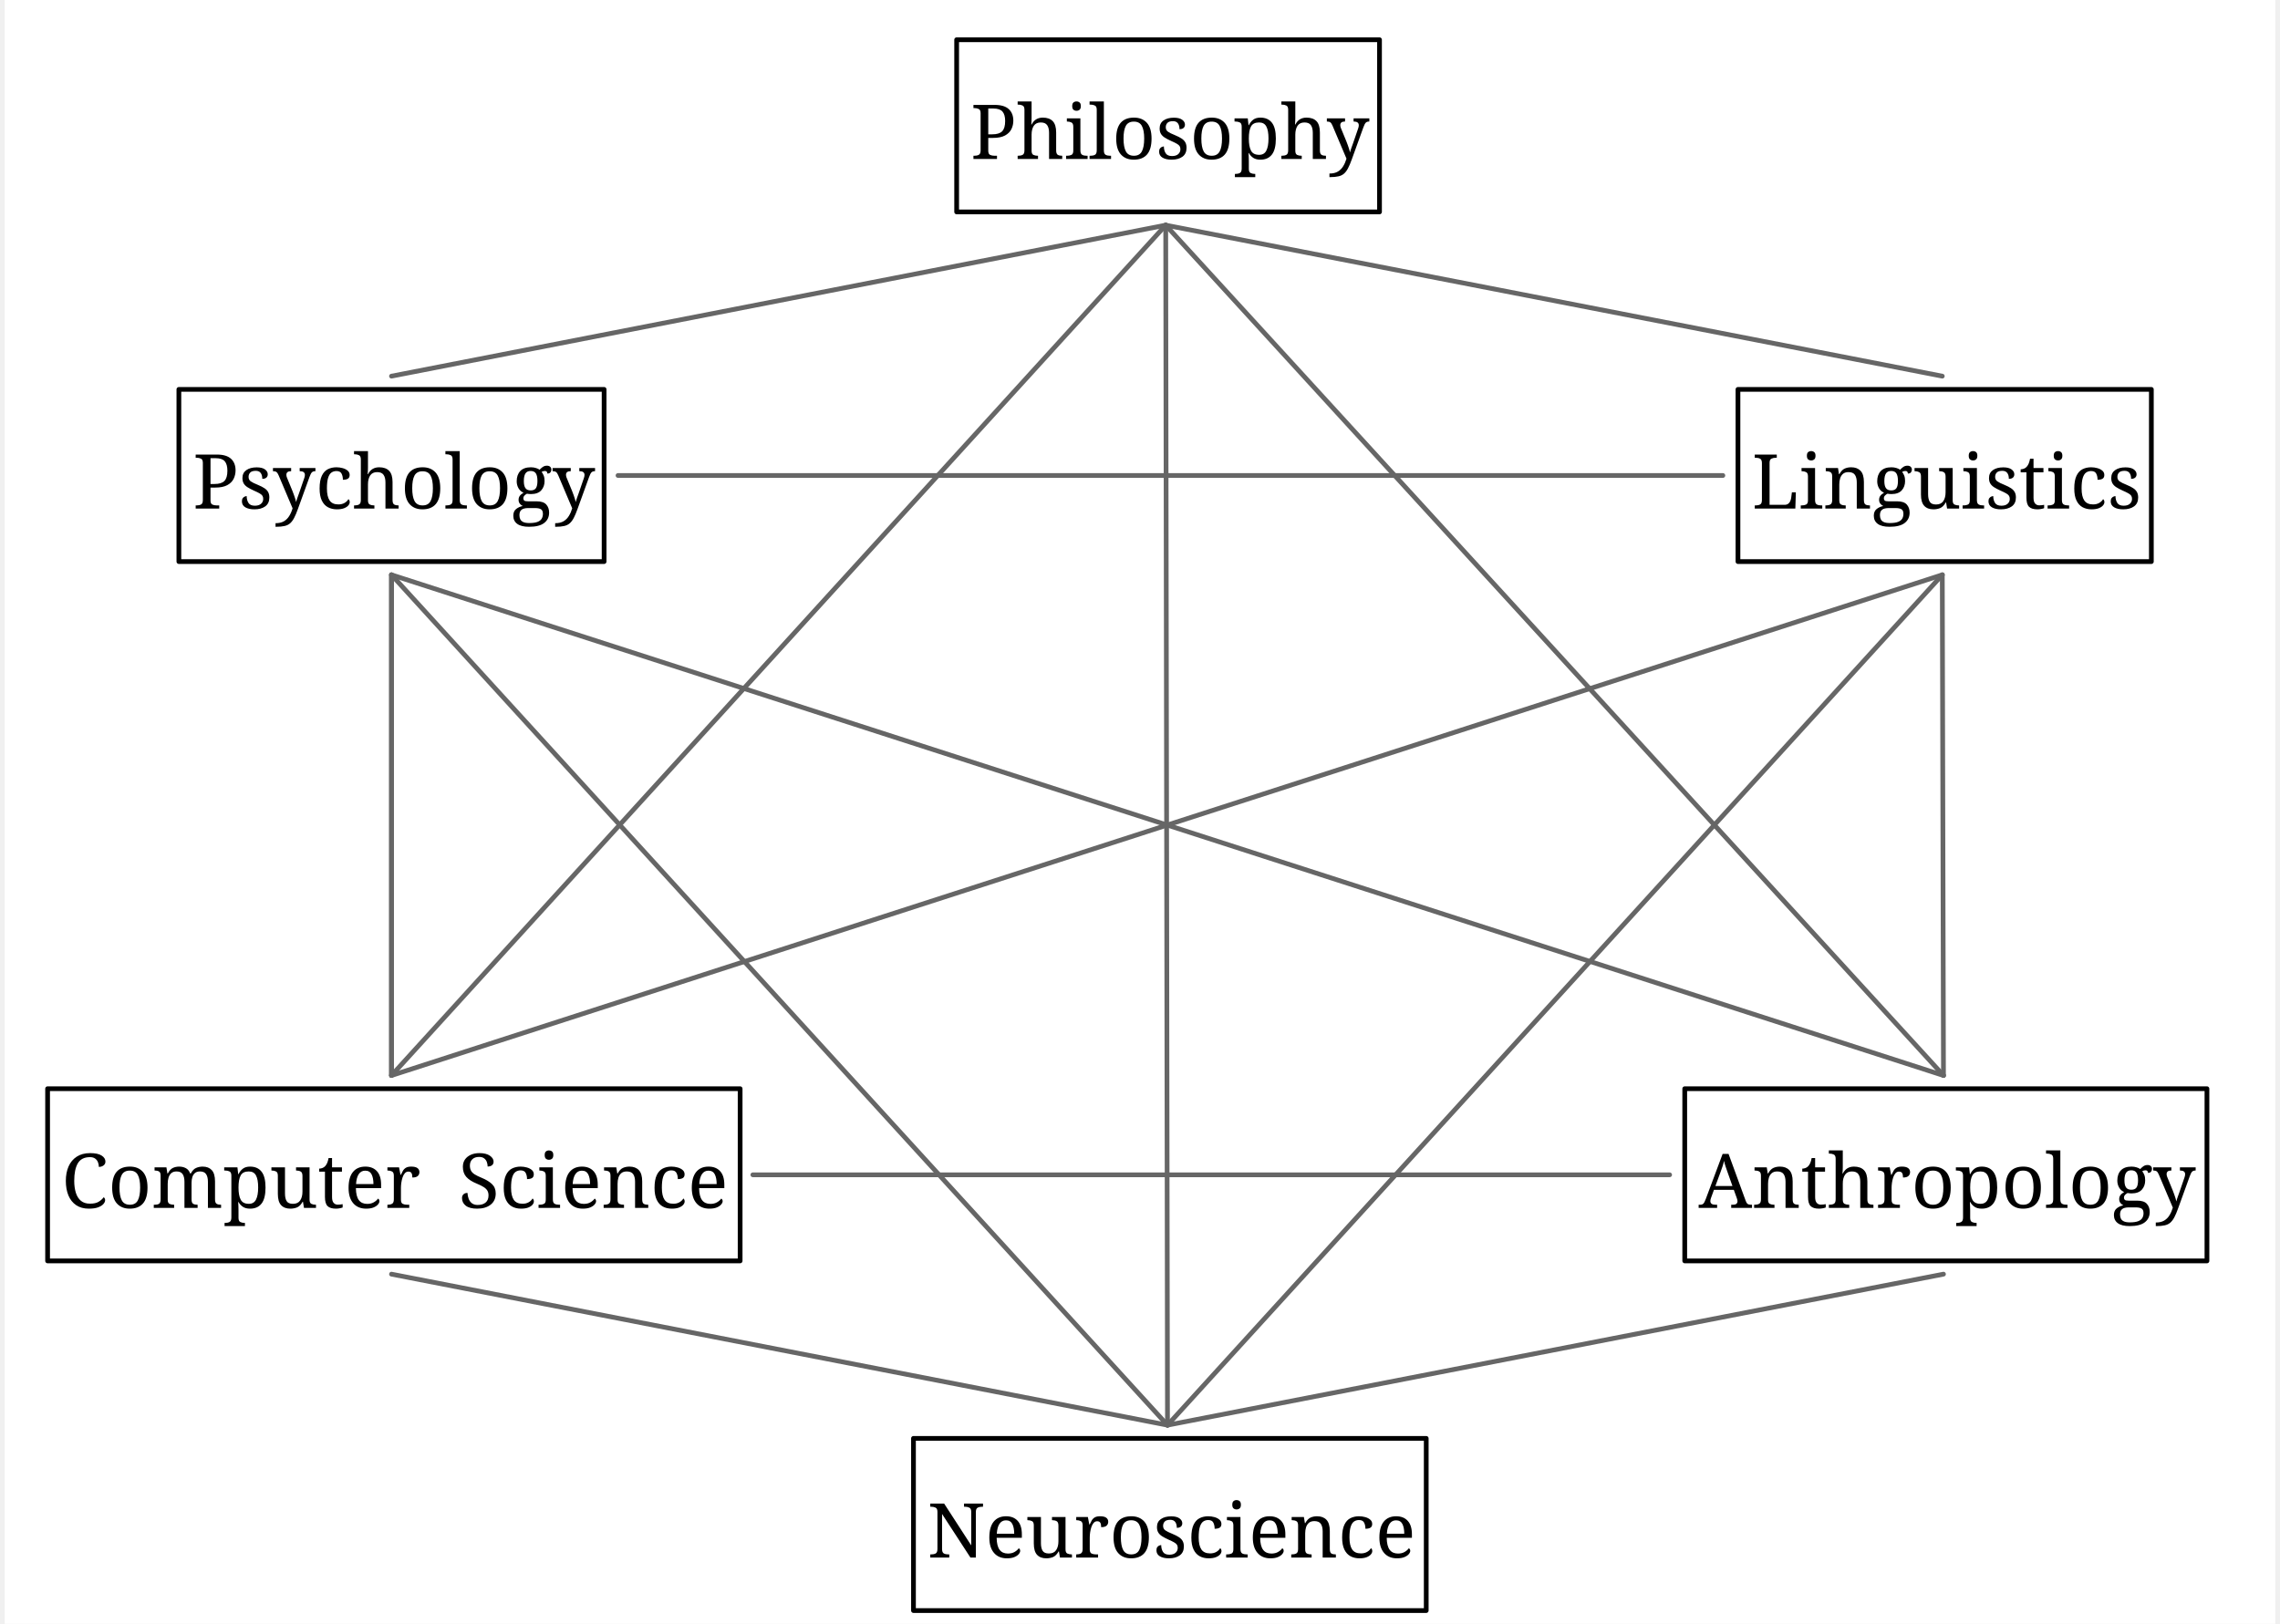
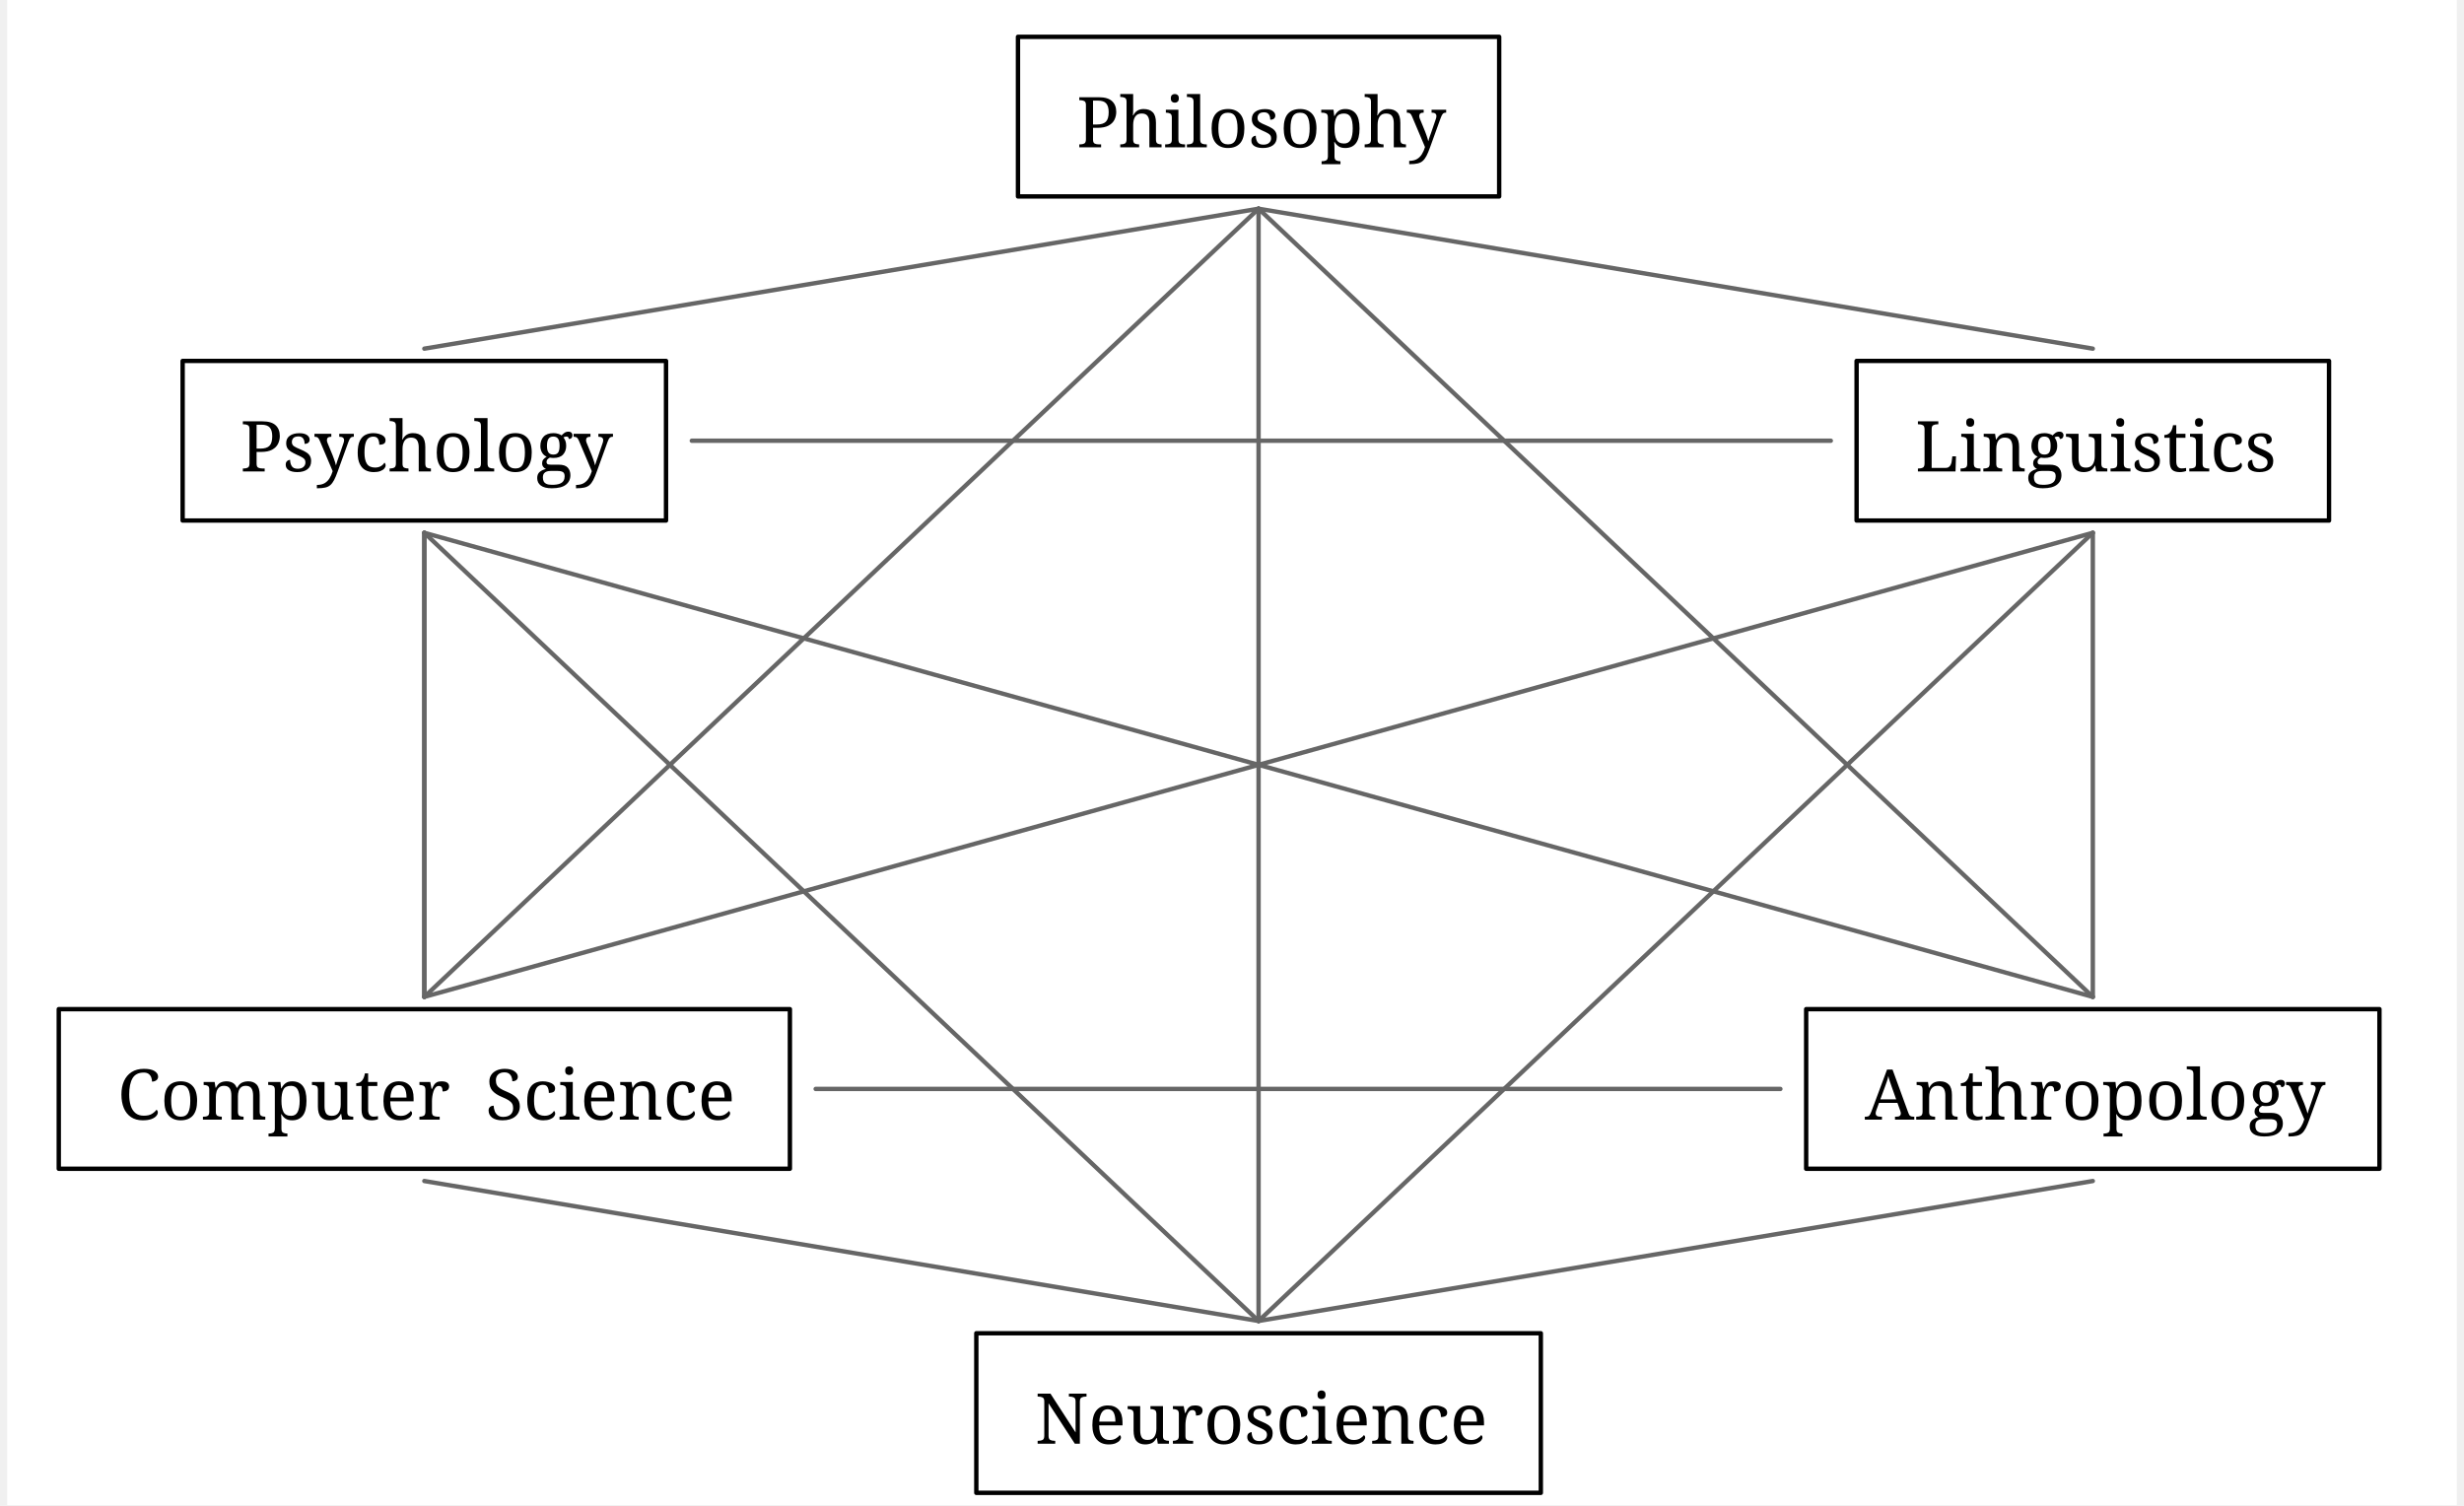
- <svg xmlns="http://www.w3.org/2000/svg" width="948.12" height="675.36" viewBox="-11.76, 0, 959.88, 686.56" version="1.1">
+ <svg xmlns="http://www.w3.org/2000/svg" width="1105.62" height="675.36" viewBox="-11.76, 0, 1117.38, 686.56" version="1.1">
  <defs>
    <marker id="arrow" markerUnits="userSpaceOnUse" viewBox="0 0 10 10" refX="10" refY="5" markerWidth="11.76" markerHeight="11.76" orient="auto">
      <path d="M 0 0 L 10 5 L 0 10" fill="#666666" />
    </marker>
    <marker id="arrowBackward" markerUnits="userSpaceOnUse" viewBox="0 0 10 10" refX="5" refY="5" markerWidth="11.76" markerHeight="11.76" orient="auto">
      <path d="M 0 0 L 10 5 L 0 10 z" fill="#666666" />
    </marker>
    <marker id="arrowForward" markerUnits="userSpaceOnUse" viewBox="0 0 10 10" refX="5" refY="5" markerWidth="11.76" markerHeight="11.76" orient="auto">
      <path d="M 10 0 L 0 5 L 10 10 z" fill="#666666" />
    </marker>
    <marker id="arrowBothways" markerUnits="userSpaceOnUse" viewBox="0 0 30 10" refX="15" refY="5" markerWidth="35.28" markerHeight="11.76" orient="auto">
      <path d="M 0 5 L 10 0 L 10 5 L 20 5 L 20 0 L 30 5 L 20 10 L 20 5 L 10 5 L 10 10 z" fill="#666666" />
    </marker>
    <pattern id="hatchBlack" x="10" y="10" width="10" height="10" patternUnits="userSpaceOnUse" patternTransform="rotate(45)">
      <line x1="0" y="0" x2="0" y2="10" stroke="black" stroke-width="4" />
    </pattern>
    <pattern id="hatchForNode" x="10" y="10" width="10" height="10" patternUnits="userSpaceOnUse" patternTransform="rotate(45)">
      <line x1="0" y="0" x2="0" y2="10" stroke="black" stroke-width="4" />
    </pattern>
    <pattern id="hatchForLeaf" x="10" y="10" width="10" height="10" patternUnits="userSpaceOnUse" patternTransform="rotate(45)">
      <line x1="0" y="0" x2="0" y2="10" stroke="black" stroke-width="4" />
    </pattern>
  </defs>
-   <rect x="-11.76" y="0" width="959.88" height="686.56" stroke="none" fill="white" />"
- <text white-space="pre" alignment-baseline="text-top" style="fill: black; storoke-width: 0; font-size: 32px;" x="396.55" y="67.2">
-     <tspan x="396.55" y="67.2" style="" text-decoration="" font-family="'Noto Serif', 'Noto Serif JP', 'Noto Serif CJK JP', 'Noto Naskh Arabic', 'Noto Sans Arabic', 'Noto Serif Hebrew', 'Noto Serif Devanagari', 'Noto Serif Thai', 'Noto Serif Khmer', 'DejaVu Serif', 'Noto Sans Math', OpenMoji, 'OpenMoji Color', 'OpenMoji Black', 'Noto Emoji', serif">Philosophy</tspan>
+   <rect x="-11.76" y="0" width="1117.38" height="686.56" stroke="none" fill="white" />"
+ <text white-space="pre" alignment-baseline="text-top" style="fill: black; storoke-width: 0; font-size: 32px;" x="475.55" y="67.2">
+     <tspan x="476.05" y="67.2" style="" text-decoration="" font-family="'Noto Serif', 'Noto Serif JP', 'Noto Serif CJK JP', 'Noto Naskh Arabic', 'Noto Sans Arabic', 'Noto Serif Hebrew', 'Noto Serif Devanagari', 'Noto Serif Thai', 'Noto Serif Khmer', 'DejaVu Serif', 'Noto Sans Math', OpenMoji, 'OpenMoji Color', 'OpenMoji Black', 'Noto Emoji', serif">Philosophy</tspan>
  </text>
-   <text white-space="pre" alignment-baseline="text-top" style="fill: black; storoke-width: 0; font-size: 32px;" x="67.76" y="215.04">
-     <tspan x="67.76" y="215.04" style="" text-decoration="" font-family="'Noto Serif', 'Noto Serif JP', 'Noto Serif CJK JP', 'Noto Naskh Arabic', 'Noto Sans Arabic', 'Noto Serif Hebrew', 'Noto Serif Devanagari', 'Noto Serif Thai', 'Noto Serif Khmer', 'DejaVu Serif', 'Noto Sans Math', OpenMoji, 'OpenMoji Color', 'OpenMoji Black', 'Noto Emoji', serif">Psychology</tspan>
+   <text white-space="pre" alignment-baseline="text-top" style="fill: black; storoke-width: 0; font-size: 32px;" x="94.51" y="215.04">
+     <tspan x="94.51" y="215.04" style="" text-decoration="" font-family="'Noto Serif', 'Noto Serif JP', 'Noto Serif CJK JP', 'Noto Naskh Arabic', 'Noto Sans Arabic', 'Noto Serif Hebrew', 'Noto Serif Devanagari', 'Noto Serif Thai', 'Noto Serif Khmer', 'DejaVu Serif', 'Noto Sans Math', OpenMoji, 'OpenMoji Color', 'OpenMoji Black', 'Noto Emoji', serif">Psychology</tspan>
  </text>
-   <text white-space="pre" alignment-baseline="text-top" style="fill: black; storoke-width: 0; font-size: 32px;" x="143.76" y="362.88">
-     <tspan x="143.76" y="362.88" style="" text-decoration="" font-family="'Noto Serif', 'Noto Serif JP', 'Noto Serif CJK JP', 'Noto Naskh Arabic', 'Noto Sans Arabic', 'Noto Serif Hebrew', 'Noto Serif Devanagari', 'Noto Serif Thai', 'Noto Serif Khmer', 'DejaVu Serif', 'Noto Sans Math', OpenMoji, 'OpenMoji Color', 'OpenMoji Black', 'Noto Emoji', serif">
+   <text white-space="pre" alignment-baseline="text-top" style="fill: black; storoke-width: 0; font-size: 32px;" x="170.51" y="362.88">
+     <tspan x="170.51" y="362.88" style="" text-decoration="" font-family="'Noto Serif', 'Noto Serif JP', 'Noto Serif CJK JP', 'Noto Naskh Arabic', 'Noto Sans Arabic', 'Noto Serif Hebrew', 'Noto Serif Devanagari', 'Noto Serif Thai', 'Noto Serif Khmer', 'DejaVu Serif', 'Noto Sans Math', OpenMoji, 'OpenMoji Color', 'OpenMoji Black', 'Noto Emoji', serif">
      <tspan style="fill:none;">￭</tspan>
    </tspan>
  </text>
-   <text white-space="pre" alignment-baseline="text-top" style="fill: black; storoke-width: 0; font-size: 32px;" x="12.26" y="510.72">
-     <tspan x="12.26" y="510.72" style="" text-decoration="" font-family="'Noto Serif', 'Noto Serif JP', 'Noto Serif CJK JP', 'Noto Naskh Arabic', 'Noto Sans Arabic', 'Noto Serif Hebrew', 'Noto Serif Devanagari', 'Noto Serif Thai', 'Noto Serif Khmer', 'DejaVu Serif', 'Noto Sans Math', OpenMoji, 'OpenMoji Color', 'OpenMoji Black', 'Noto Emoji', serif">Computer<tspan style="fill:none;">￭</tspan>Science</tspan>
+   <text white-space="pre" alignment-baseline="text-top" style="fill: black; storoke-width: 0; font-size: 32px;" x="38.01" y="510.72">
+     <tspan x="38.51" y="510.72" style="" text-decoration="" font-family="'Noto Serif', 'Noto Serif JP', 'Noto Serif CJK JP', 'Noto Naskh Arabic', 'Noto Sans Arabic', 'Noto Serif Hebrew', 'Noto Serif Devanagari', 'Noto Serif Thai', 'Noto Serif Khmer', 'DejaVu Serif', 'Noto Sans Math', OpenMoji, 'OpenMoji Color', 'OpenMoji Black', 'Noto Emoji', serif">Computer<tspan style="fill:none;">￭</tspan>Science</tspan>
  </text>
-   <text white-space="pre" alignment-baseline="text-top" style="fill: black; storoke-width: 0; font-size: 32px;" x="471.8" y="215.04">
-     <tspan x="471.8" y="215.04" style="" text-decoration="" font-family="'Noto Serif', 'Noto Serif JP', 'Noto Serif CJK JP', 'Noto Naskh Arabic', 'Noto Sans Arabic', 'Noto Serif Hebrew', 'Noto Serif Devanagari', 'Noto Serif Thai', 'Noto Serif Khmer', 'DejaVu Serif', 'Noto Sans Math', OpenMoji, 'OpenMoji Color', 'OpenMoji Black', 'Noto Emoji', serif">
+   <text white-space="pre" alignment-baseline="text-top" style="fill: black; storoke-width: 0; font-size: 32px;" x="551.05" y="215.04">
+     <tspan x="551.05" y="215.04" style="" text-decoration="" font-family="'Noto Serif', 'Noto Serif JP', 'Noto Serif CJK JP', 'Noto Naskh Arabic', 'Noto Sans Arabic', 'Noto Serif Hebrew', 'Noto Serif Devanagari', 'Noto Serif Thai', 'Noto Serif Khmer', 'DejaVu Serif', 'Noto Sans Math', OpenMoji, 'OpenMoji Color', 'OpenMoji Black', 'Noto Emoji', serif">
      <tspan style="fill:none;">￭</tspan>
    </tspan>
  </text>
-   <text white-space="pre" alignment-baseline="text-top" style="fill: black; storoke-width: 0; font-size: 32px;" x="471.8" y="362.88">
-     <tspan x="471.8" y="362.88" style="" text-decoration="" font-family="'Noto Serif', 'Noto Serif JP', 'Noto Serif CJK JP', 'Noto Naskh Arabic', 'Noto Sans Arabic', 'Noto Serif Hebrew', 'Noto Serif Devanagari', 'Noto Serif Thai', 'Noto Serif Khmer', 'DejaVu Serif', 'Noto Sans Math', OpenMoji, 'OpenMoji Color', 'OpenMoji Black', 'Noto Emoji', serif">
+   <text white-space="pre" alignment-baseline="text-top" style="fill: black; storoke-width: 0; font-size: 32px;" x="551.05" y="362.88">
+     <tspan x="551.05" y="362.88" style="" text-decoration="" font-family="'Noto Serif', 'Noto Serif JP', 'Noto Serif CJK JP', 'Noto Naskh Arabic', 'Noto Sans Arabic', 'Noto Serif Hebrew', 'Noto Serif Devanagari', 'Noto Serif Thai', 'Noto Serif Khmer', 'DejaVu Serif', 'Noto Sans Math', OpenMoji, 'OpenMoji Color', 'OpenMoji Black', 'Noto Emoji', serif">
      <tspan style="fill:none;">￭</tspan>
    </tspan>
  </text>
-   <text white-space="pre" alignment-baseline="text-top" style="fill: black; storoke-width: 0; font-size: 32px;" x="471.8" y="510.72">
-     <tspan x="471.8" y="510.72" style="" text-decoration="" font-family="'Noto Serif', 'Noto Serif JP', 'Noto Serif CJK JP', 'Noto Naskh Arabic', 'Noto Sans Arabic', 'Noto Serif Hebrew', 'Noto Serif Devanagari', 'Noto Serif Thai', 'Noto Serif Khmer', 'DejaVu Serif', 'Noto Sans Math', OpenMoji, 'OpenMoji Color', 'OpenMoji Black', 'Noto Emoji', serif">
+   <text white-space="pre" alignment-baseline="text-top" style="fill: black; storoke-width: 0; font-size: 32px;" x="551.05" y="510.72">
+     <tspan x="551.05" y="510.72" style="" text-decoration="" font-family="'Noto Serif', 'Noto Serif JP', 'Noto Serif CJK JP', 'Noto Naskh Arabic', 'Noto Sans Arabic', 'Noto Serif Hebrew', 'Noto Serif Devanagari', 'Noto Serif Thai', 'Noto Serif Khmer', 'DejaVu Serif', 'Noto Sans Math', OpenMoji, 'OpenMoji Color', 'OpenMoji Black', 'Noto Emoji', serif">
      <tspan style="fill:none;">￭</tspan>
    </tspan>
  </text>
-   <text white-space="pre" alignment-baseline="text-top" style="fill: black; storoke-width: 0; font-size: 32px;" x="378.3" y="658.56">
-     <tspan x="378.3" y="658.56" style="" text-decoration="" font-family="'Noto Serif', 'Noto Serif JP', 'Noto Serif CJK JP', 'Noto Naskh Arabic', 'Noto Sans Arabic', 'Noto Serif Hebrew', 'Noto Serif Devanagari', 'Noto Serif Thai', 'Noto Serif Khmer', 'DejaVu Serif', 'Noto Sans Math', OpenMoji, 'OpenMoji Color', 'OpenMoji Black', 'Noto Emoji', serif">Neuroscience</tspan>
+   <text white-space="pre" alignment-baseline="text-top" style="fill: black; storoke-width: 0; font-size: 32px;" x="456.55" y="658.56">
+     <tspan x="457.05" y="658.56" style="" text-decoration="" font-family="'Noto Serif', 'Noto Serif JP', 'Noto Serif CJK JP', 'Noto Naskh Arabic', 'Noto Sans Arabic', 'Noto Serif Hebrew', 'Noto Serif Devanagari', 'Noto Serif Thai', 'Noto Serif Khmer', 'DejaVu Serif', 'Noto Sans Math', OpenMoji, 'OpenMoji Color', 'OpenMoji Black', 'Noto Emoji', serif">Neuroscience</tspan>
  </text>
-   <text white-space="pre" alignment-baseline="text-top" style="fill: black; storoke-width: 0; font-size: 32px;" x="726.84" y="215.04">
-     <tspan x="726.84" y="215.04" style="" text-decoration="" font-family="'Noto Serif', 'Noto Serif JP', 'Noto Serif CJK JP', 'Noto Naskh Arabic', 'Noto Sans Arabic', 'Noto Serif Hebrew', 'Noto Serif Devanagari', 'Noto Serif Thai', 'Noto Serif Khmer', 'DejaVu Serif', 'Noto Sans Math', OpenMoji, 'OpenMoji Color', 'OpenMoji Black', 'Noto Emoji', serif">Linguistics</tspan>
+   <text white-space="pre" alignment-baseline="text-top" style="fill: black; storoke-width: 0; font-size: 32px;" x="858.09" y="215.04">
+     <tspan x="858.59" y="215.04" style="" text-decoration="" font-family="'Noto Serif', 'Noto Serif JP', 'Noto Serif CJK JP', 'Noto Naskh Arabic', 'Noto Sans Arabic', 'Noto Serif Hebrew', 'Noto Serif Devanagari', 'Noto Serif Thai', 'Noto Serif Khmer', 'DejaVu Serif', 'Noto Sans Math', OpenMoji, 'OpenMoji Color', 'OpenMoji Black', 'Noto Emoji', serif">Linguistics</tspan>
  </text>
-   <text white-space="pre" alignment-baseline="text-top" style="fill: black; storoke-width: 0; font-size: 32px;" x="799.84" y="362.88">
-     <tspan x="799.84" y="362.88" style="" text-decoration="" font-family="'Noto Serif', 'Noto Serif JP', 'Noto Serif CJK JP', 'Noto Naskh Arabic', 'Noto Sans Arabic', 'Noto Serif Hebrew', 'Noto Serif Devanagari', 'Noto Serif Thai', 'Noto Serif Khmer', 'DejaVu Serif', 'Noto Sans Math', OpenMoji, 'OpenMoji Color', 'OpenMoji Black', 'Noto Emoji', serif">
+   <text white-space="pre" alignment-baseline="text-top" style="fill: black; storoke-width: 0; font-size: 32px;" x="931.59" y="362.88">
+     <tspan x="931.59" y="362.88" style="" text-decoration="" font-family="'Noto Serif', 'Noto Serif JP', 'Noto Serif CJK JP', 'Noto Naskh Arabic', 'Noto Sans Arabic', 'Noto Serif Hebrew', 'Noto Serif Devanagari', 'Noto Serif Thai', 'Noto Serif Khmer', 'DejaVu Serif', 'Noto Sans Math', OpenMoji, 'OpenMoji Color', 'OpenMoji Black', 'Noto Emoji', serif">
      <tspan style="fill:none;">￭</tspan>
    </tspan>
  </text>
-   <text white-space="pre" alignment-baseline="text-top" style="fill: black; storoke-width: 0; font-size: 32px;" x="704.34" y="510.72">
-     <tspan x="704.34" y="510.72" style="" text-decoration="" font-family="'Noto Serif', 'Noto Serif JP', 'Noto Serif CJK JP', 'Noto Naskh Arabic', 'Noto Sans Arabic', 'Noto Serif Hebrew', 'Noto Serif Devanagari', 'Noto Serif Thai', 'Noto Serif Khmer', 'DejaVu Serif', 'Noto Sans Math', OpenMoji, 'OpenMoji Color', 'OpenMoji Black', 'Noto Emoji', serif">Anthropology</tspan>
+   <text white-space="pre" alignment-baseline="text-top" style="fill: black; storoke-width: 0; font-size: 32px;" x="835.09" y="510.72">
+     <tspan x="835.59" y="510.72" style="" text-decoration="" font-family="'Noto Serif', 'Noto Serif JP', 'Noto Serif CJK JP', 'Noto Naskh Arabic', 'Noto Sans Arabic', 'Noto Serif Hebrew', 'Noto Serif Devanagari', 'Noto Serif Thai', 'Noto Serif Khmer', 'DejaVu Serif', 'Noto Sans Math', OpenMoji, 'OpenMoji Color', 'OpenMoji Black', 'Noto Emoji', serif">Anthropology</tspan>
  </text>
-   <line style="fill: none; stroke:none; stroke-width:2; stroke-linejoin:round; stroke-linecap:round;" x1="151.76" y1="159.04" x2="479.05" y2="95.2" />
-   <line style="fill: none; stroke:none; stroke-width:2; stroke-linejoin:round; stroke-linecap:round;" x1="479.8" y1="184.24" x2="479.05" y2="95.2" />
-   <line style="fill: none; stroke:none; stroke-width:2; stroke-linejoin:round; stroke-linecap:round;" x1="807.34" y1="159.04" x2="479.05" y2="95.2" />
-   <line style="fill: none; stroke:none; stroke-width:2; stroke-linejoin:round; stroke-linecap:round;" x1="151.76" y1="332.08" x2="151.76" y2="243.04" />
-   <line style="fill: none; stroke:none; stroke-width:2; stroke-linejoin:round; stroke-linecap:round;" x1="151.76" y1="454.72" x2="151.76" y2="332.08" />
-   <line style="fill: none; stroke:none; stroke-width:2; stroke-linejoin:round; stroke-linecap:round;" x1="479.8" y1="332.08" x2="479.8" y2="184.24" />
-   <line style="fill: none; stroke:none; stroke-width:2; stroke-linejoin:round; stroke-linecap:round;" x1="479.8" y1="479.92" x2="479.8" y2="332.08" />
-   <line style="fill: none; stroke:none; stroke-width:2; stroke-linejoin:round; stroke-linecap:round;" x1="479.8" y1="602.56" x2="479.8" y2="479.92" />
-   <line style="fill: none; stroke:none; stroke-width:2; stroke-linejoin:round; stroke-linecap:round;" x1="807.84" y1="332.08" x2="807.34" y2="243.04" />
-   <line style="fill: none; stroke:none; stroke-width:2; stroke-linejoin:round; stroke-linecap:round;" x1="807.84" y1="454.72" x2="807.84" y2="332.08" />
-   <polygon style="stroke:black; stroke-width:2; fill:none; stroke-linejoin:round; stroke-linecap:round;" points="390.67,16.8 569.43,16.8 569.43,89.6 390.67,89.6" />
-   <polygon style="stroke:black; stroke-width:2; fill:none; stroke-linejoin:round; stroke-linecap:round;" points="61.88,164.64 241.64,164.64 241.64,237.44 61.88,237.44" />
-   <polygon style="stroke:black; stroke-width:2; fill:none; stroke-linejoin:round; stroke-linecap:round;" points="6.38,460.32 299.14,460.32 299.14,533.12 6.38,533.12" />
-   <polygon style="stroke:black; stroke-width:2; fill:none; stroke-linejoin:round; stroke-linecap:round;" points="372.42,608.16 589.18,608.16 589.18,680.96 372.42,680.96" />
-   <polygon style="stroke:black; stroke-width:2; fill:none; stroke-linejoin:round; stroke-linecap:round;" points="720.96,164.64 895.72,164.64 895.72,237.44 720.96,237.44" />
-   <polygon style="stroke:black; stroke-width:2; fill:none; stroke-linejoin:round; stroke-linecap:round;" points="698.46,460.32 919.22,460.32 919.22,533.12 698.46,533.12" />
-   <line x1="151.76" y1="159.04" x2="479.05" y2="95.2" style="fill: none; stroke: #666666; stroke-width:2; stroke-linecap:round;" />
-   <line x1="151.76" y1="454.72" x2="479.05" y2="95.2" style="fill: none; stroke: #666666; stroke-width:2; stroke-linecap:round;" />
-   <line x1="479.8" y1="602.56" x2="479.05" y2="95.2" style="fill: none; stroke: #666666; stroke-width:2; stroke-linecap:round;" />
-   <line x1="807.34" y1="159.04" x2="479.05" y2="95.2" style="fill: none; stroke: #666666; stroke-width:2; stroke-linecap:round;" />
-   <line x1="807.84" y1="454.72" x2="479.05" y2="95.2" style="fill: none; stroke: #666666; stroke-width:2; stroke-linecap:round;" />
-   <line x1="151.76" y1="454.72" x2="151.76" y2="243.04" style="fill: none; stroke: #666666; stroke-width:2; stroke-linecap:round;" />
-   <line x1="151.76" y1="454.72" x2="151.76" y2="243.04" style="fill: none; stroke: #666666; stroke-width:2; stroke-linecap:round;" />
-   <line x1="479.8" y1="602.56" x2="151.76" y2="243.04" style="fill: none; stroke: #666666; stroke-width:2; stroke-linecap:round;" />
-   <line x1="247.52" y1="201.04" x2="714.58" y2="201.04" style="fill: none; stroke: #666666; stroke-width:2; stroke-linecap:round;" />
-   <line x1="807.84" y1="454.72" x2="151.76" y2="243.04" style="fill: none; stroke: #666666; stroke-width:2; stroke-linecap:round;" />
-   <line x1="479.8" y1="602.56" x2="151.76" y2="538.72" style="fill: none; stroke: #666666; stroke-width:2; stroke-linecap:round;" />
-   <line x1="151.76" y1="454.72" x2="807.34" y2="243.04" style="fill: none; stroke: #666666; stroke-width:2; stroke-linecap:round;" />
-   <line x1="304.52" y1="496.72" x2="692.08" y2="496.72" style="fill: none; stroke: #666666; stroke-width:2; stroke-linecap:round;" />
-   <line x1="479.8" y1="602.56" x2="807.34" y2="243.04" style="fill: none; stroke: #666666; stroke-width:2; stroke-linecap:round;" />
-   <line x1="479.8" y1="602.56" x2="807.84" y2="538.72" style="fill: none; stroke: #666666; stroke-width:2; stroke-linecap:round;" />
-   <line x1="807.84" y1="454.72" x2="807.34" y2="243.04" style="fill: none; stroke: #666666; stroke-width:2; stroke-linecap:round;" />
+   <line style="fill: none; stroke:none; stroke-width:2; stroke-linejoin:round; stroke-linecap:round;" x1="178.51" y1="159.04" x2="559.05" y2="95.2" />
+   <line style="fill: none; stroke:none; stroke-width:2; stroke-linejoin:round; stroke-linecap:round;" x1="559.05" y1="184.24" x2="559.05" y2="95.2" />
+   <line style="fill: none; stroke:none; stroke-width:2; stroke-linejoin:round; stroke-linecap:round;" x1="939.59" y1="159.04" x2="559.05" y2="95.2" />
+   <line style="fill: none; stroke:none; stroke-width:2; stroke-linejoin:round; stroke-linecap:round;" x1="178.51" y1="332.08" x2="178.51" y2="243.04" />
+   <line style="fill: none; stroke:none; stroke-width:2; stroke-linejoin:round; stroke-linecap:round;" x1="178.51" y1="454.72" x2="178.51" y2="332.08" />
+   <line style="fill: none; stroke:none; stroke-width:2; stroke-linejoin:round; stroke-linecap:round;" x1="559.05" y1="332.08" x2="559.05" y2="184.24" />
+   <line style="fill: none; stroke:none; stroke-width:2; stroke-linejoin:round; stroke-linecap:round;" x1="559.05" y1="479.92" x2="559.05" y2="332.08" />
+   <line style="fill: none; stroke:none; stroke-width:2; stroke-linejoin:round; stroke-linecap:round;" x1="559.05" y1="602.56" x2="559.05" y2="479.92" />
+   <line style="fill: none; stroke:none; stroke-width:2; stroke-linejoin:round; stroke-linecap:round;" x1="939.59" y1="332.08" x2="939.59" y2="243.04" />
+   <line style="fill: none; stroke:none; stroke-width:2; stroke-linejoin:round; stroke-linecap:round;" x1="939.59" y1="454.72" x2="939.59" y2="332.08" />
+   <polygon style="stroke:black; stroke-width:2; fill:none; stroke-linejoin:round; stroke-linecap:round;" points="449.3,16.8 668.8,16.8 668.8,89.6 449.3,89.6" />
+   <polygon style="stroke:black; stroke-width:2; fill:none; stroke-linejoin:round; stroke-linecap:round;" points="68.26,164.64 288.76,164.64 288.76,237.44 68.26,237.44" />
+   <polygon style="stroke:black; stroke-width:2; fill:none; stroke-linejoin:round; stroke-linecap:round;" points="11.76,460.32 345.26,460.32 345.26,533.12 11.76,533.12" />
+   <polygon style="stroke:black; stroke-width:2; fill:none; stroke-linejoin:round; stroke-linecap:round;" points="430.3,608.16 687.8,608.16 687.8,680.96 430.3,680.96" />
+   <polygon style="stroke:black; stroke-width:2; fill:none; stroke-linejoin:round; stroke-linecap:round;" points="831.84,164.64 1047.34,164.64 1047.34,237.44 831.84,237.44" />
+   <polygon style="stroke:black; stroke-width:2; fill:none; stroke-linejoin:round; stroke-linecap:round;" points="808.84,460.32 1070.34,460.32 1070.34,533.12 808.84,533.12" />
+   <line x1="178.51" y1="159.04" x2="559.05" y2="95.2" style="fill: none; stroke: #666666; stroke-width:2; stroke-linecap:round;" />
+   <line x1="178.51" y1="454.72" x2="559.05" y2="95.2" style="fill: none; stroke: #666666; stroke-width:2; stroke-linecap:round;" />
+   <line x1="559.05" y1="602.56" x2="559.05" y2="95.2" style="fill: none; stroke: #666666; stroke-width:2; stroke-linecap:round;" />
+   <line x1="939.59" y1="159.04" x2="559.05" y2="95.2" style="fill: none; stroke: #666666; stroke-width:2; stroke-linecap:round;" />
+   <line x1="939.59" y1="454.72" x2="559.05" y2="95.2" style="fill: none; stroke: #666666; stroke-width:2; stroke-linecap:round;" />
+   <line x1="178.51" y1="454.72" x2="178.51" y2="243.04" style="fill: none; stroke: #666666; stroke-width:2; stroke-linecap:round;" />
+   <line x1="178.51" y1="454.72" x2="178.51" y2="243.04" style="fill: none; stroke: #666666; stroke-width:2; stroke-linecap:round;" />
+   <line x1="559.05" y1="602.56" x2="178.51" y2="243.04" style="fill: none; stroke: #666666; stroke-width:2; stroke-linecap:round;" />
+   <line x1="300.52" y1="201.04" x2="820.08" y2="201.04" style="fill: none; stroke: #666666; stroke-width:2; stroke-linecap:round;" />
+   <line x1="939.59" y1="454.72" x2="178.51" y2="243.04" style="fill: none; stroke: #666666; stroke-width:2; stroke-linecap:round;" />
+   <line x1="559.05" y1="602.56" x2="178.51" y2="538.72" style="fill: none; stroke: #666666; stroke-width:2; stroke-linecap:round;" />
+   <line x1="178.51" y1="454.72" x2="939.59" y2="243.04" style="fill: none; stroke: #666666; stroke-width:2; stroke-linecap:round;" />
+   <line x1="357.02" y1="496.72" x2="797.08" y2="496.72" style="fill: none; stroke: #666666; stroke-width:2; stroke-linecap:round;" />
+   <line x1="559.05" y1="602.56" x2="939.59" y2="243.04" style="fill: none; stroke: #666666; stroke-width:2; stroke-linecap:round;" />
+   <line x1="559.05" y1="602.56" x2="939.59" y2="538.72" style="fill: none; stroke: #666666; stroke-width:2; stroke-linecap:round;" />
+   <line x1="939.59" y1="454.72" x2="939.59" y2="243.04" style="fill: none; stroke: #666666; stroke-width:2; stroke-linecap:round;" />
</svg>
